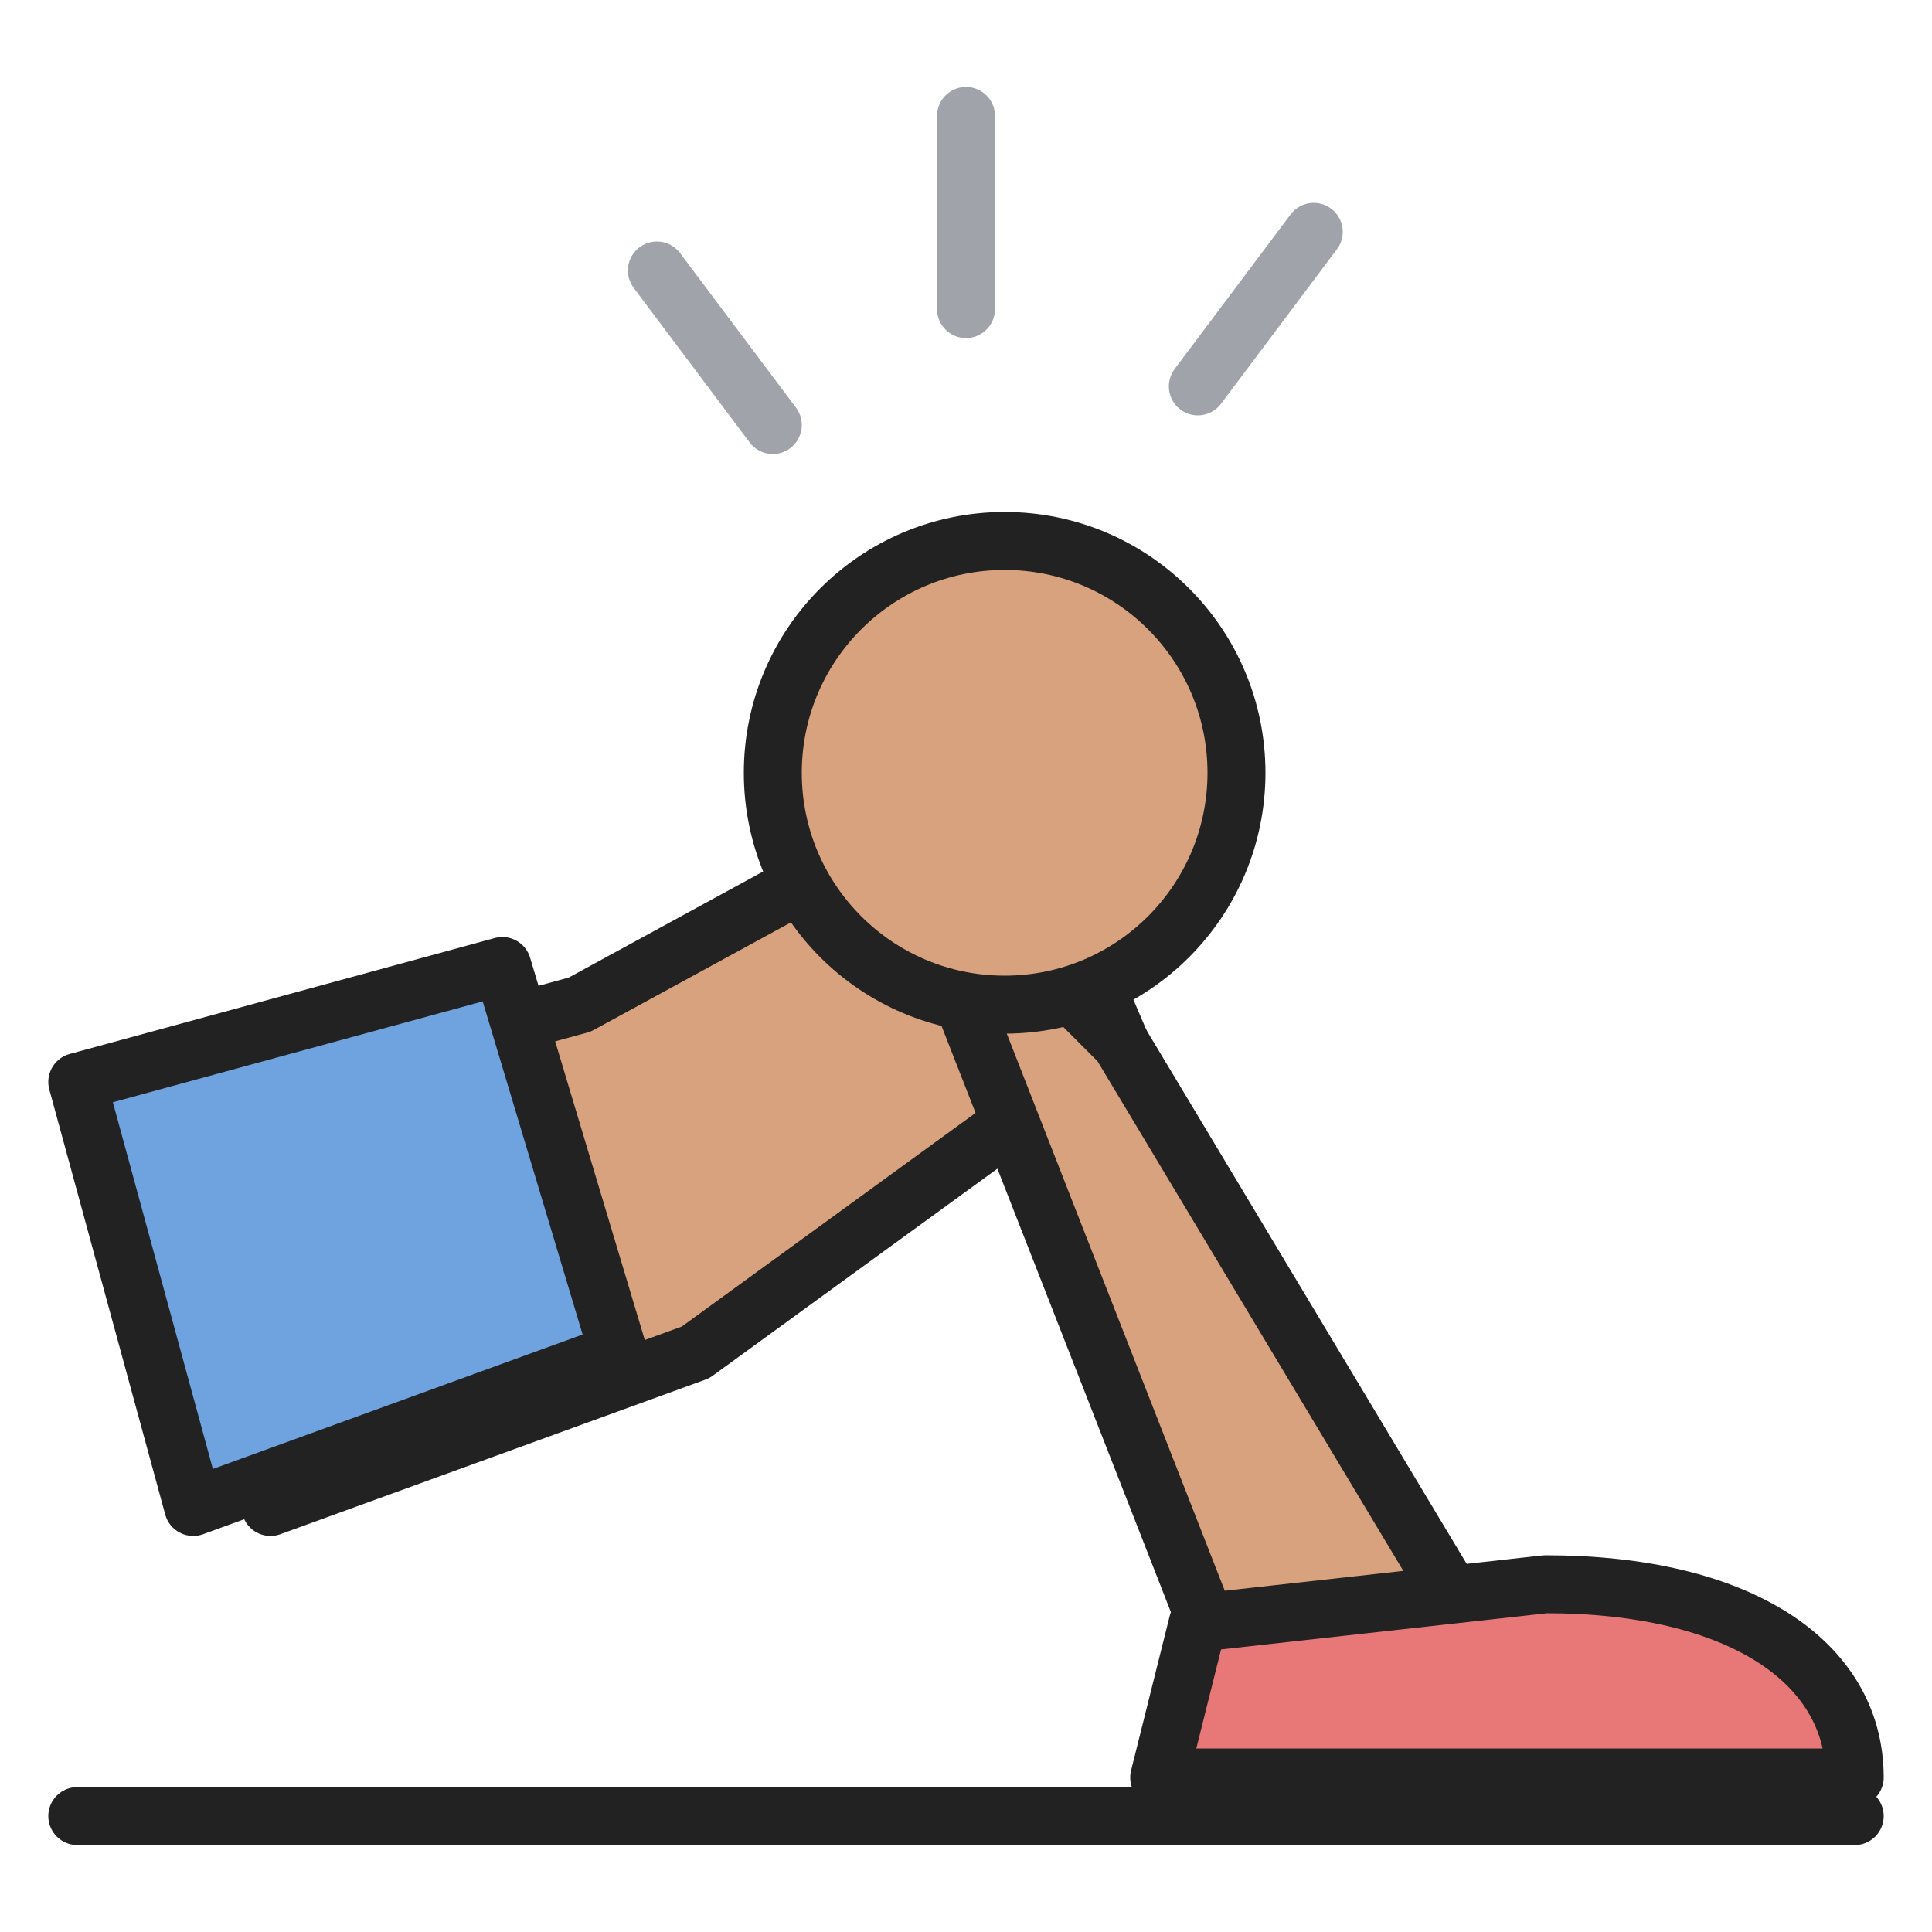
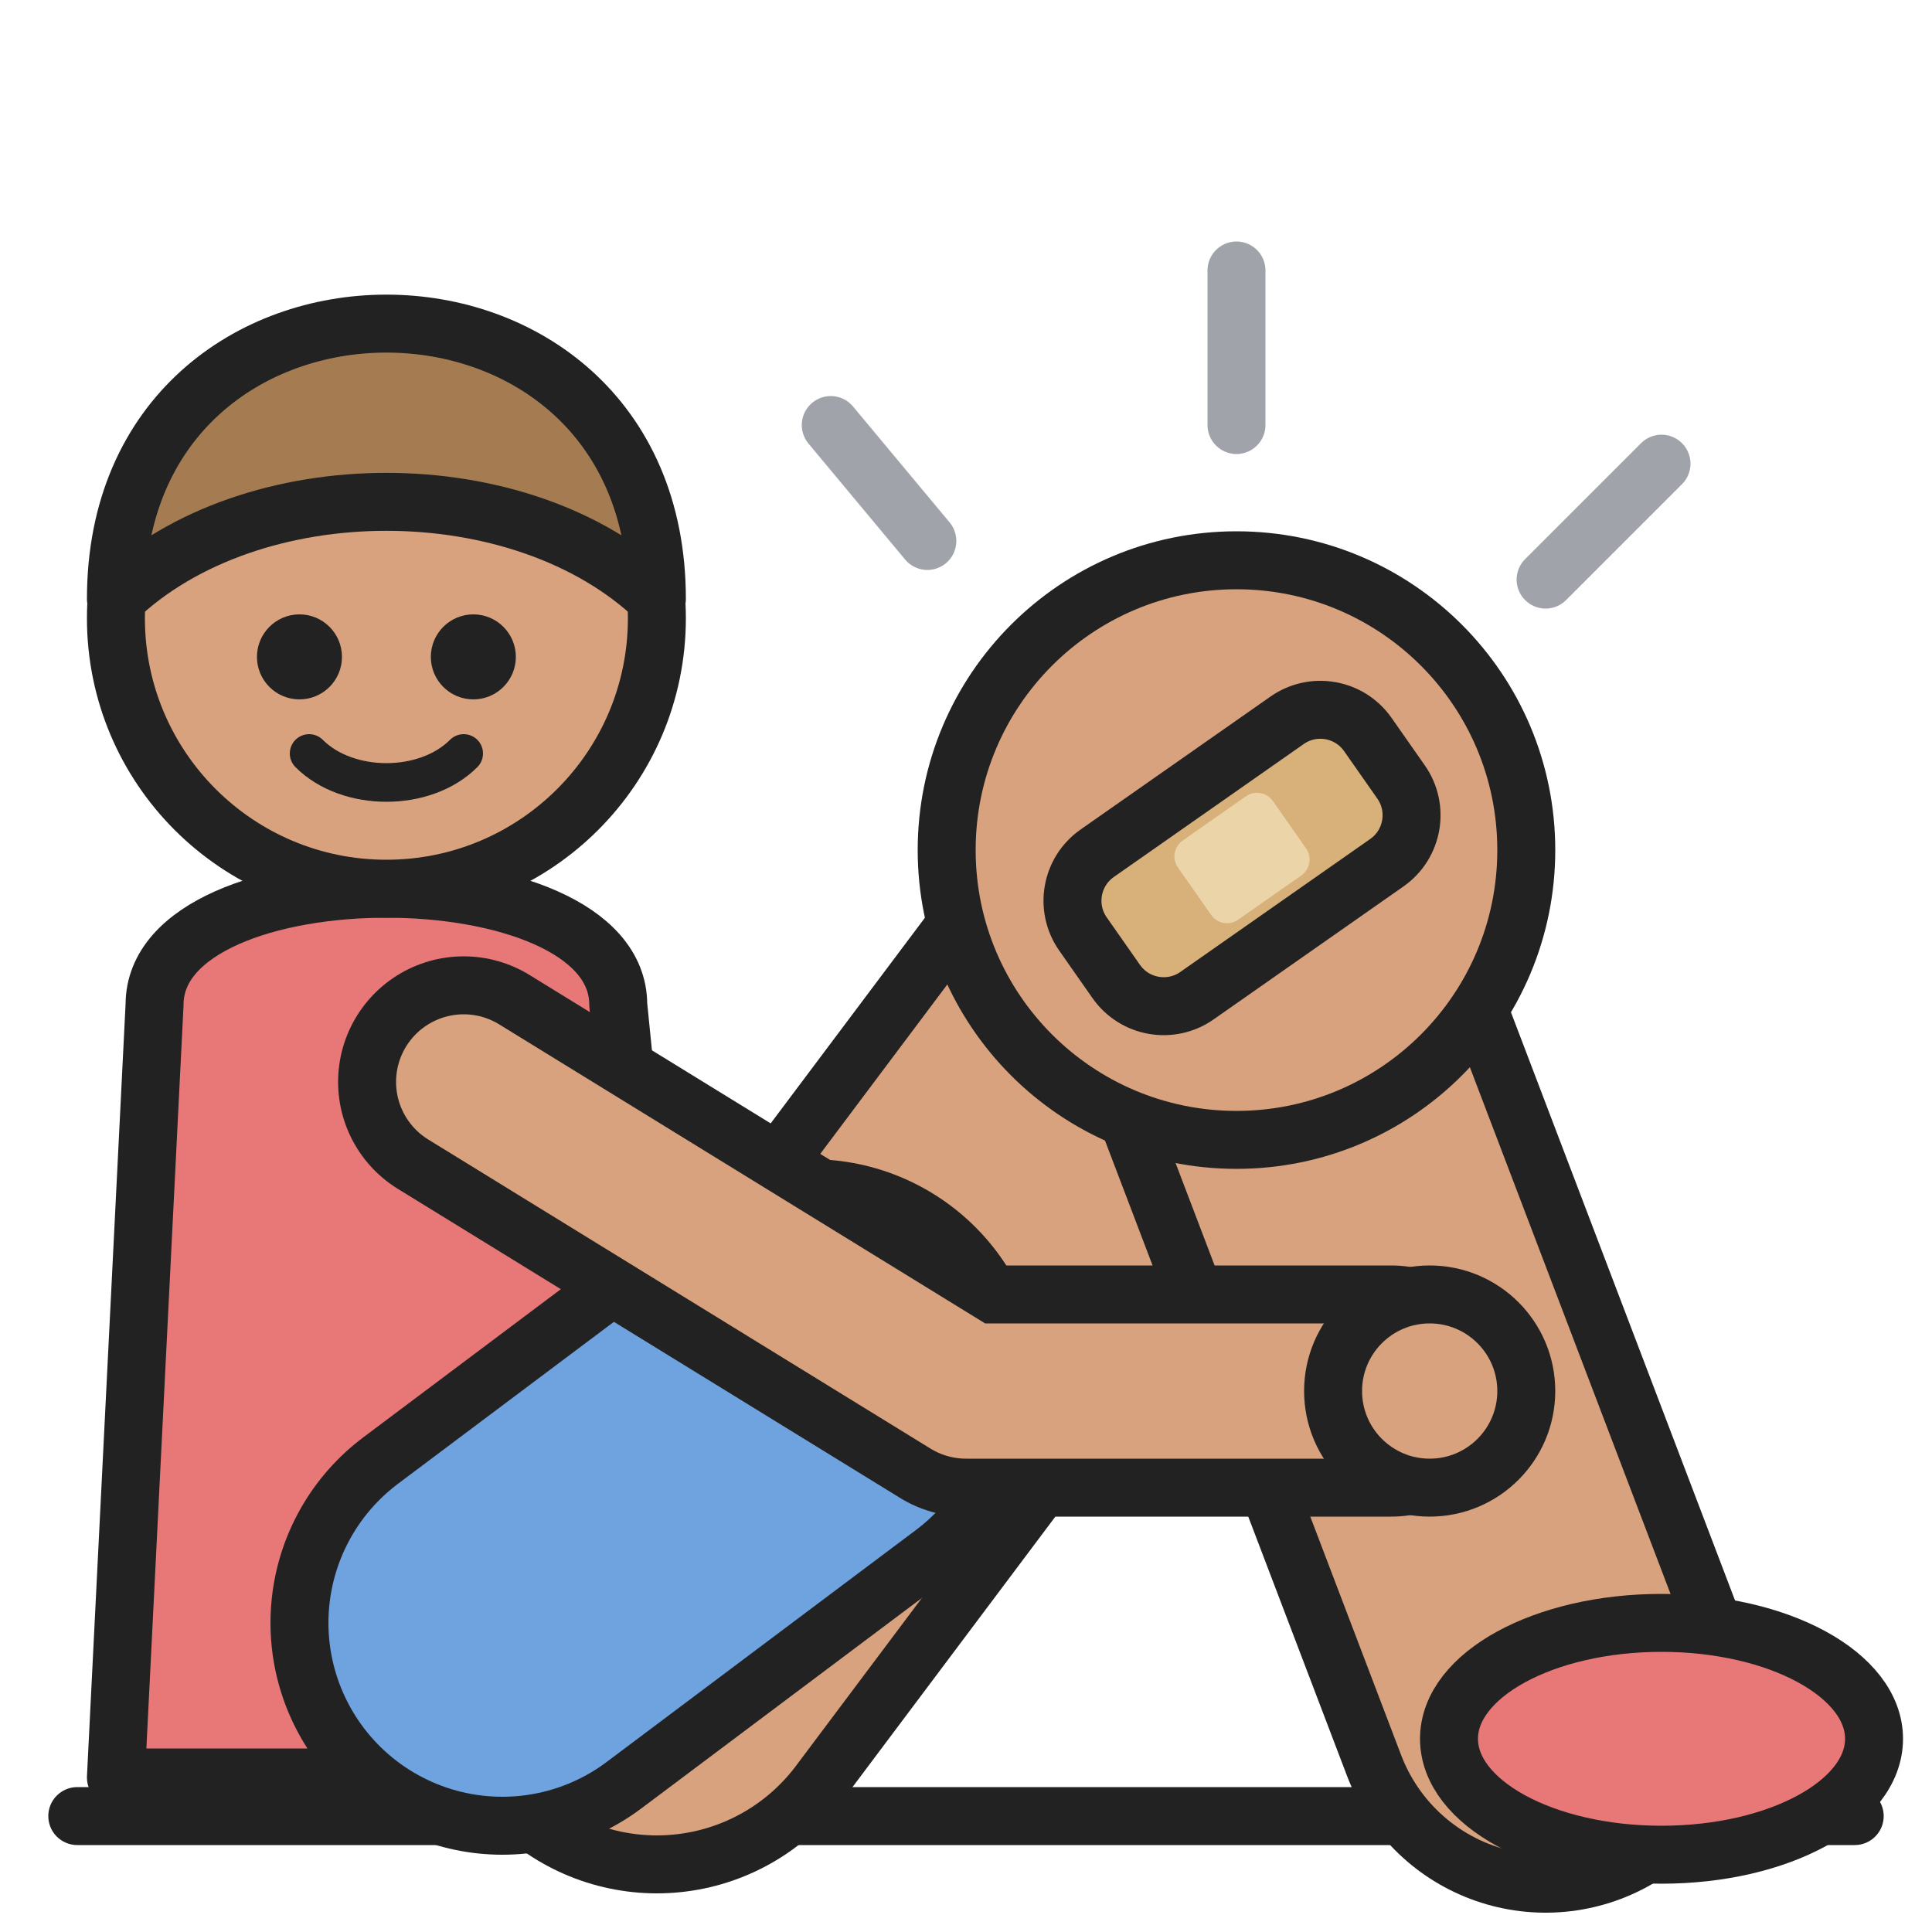
<svg xmlns="http://www.w3.org/2000/svg" viewBox="0 0 100 100">
  <path d="M4 94 L96 94" fill="none" stroke="#222" stroke-width="3" stroke-linecap="round" stroke-linejoin="round" />
-   <path d="M40 22 L34 14 M50 16 L50 6 M62 20 L68 12" fill="none" stroke="#A0A4AA" stroke-width="3" stroke-linecap="round" stroke-linejoin="round" />
-   <path d="M8 58 L30 52 L52 40 L58 54 L36 70 L14 78 Z" fill="#D9A27E" stroke="#222" stroke-width="3" stroke-linejoin="round" stroke-linecap="round" />
-   <path d="M4 56 L26 50 L32 70 L10 78 Z" fill="#6FA3E0" stroke="#222" stroke-width="3" stroke-linejoin="round" stroke-linecap="round" />
-   <path d="M46 42 L58 54 L76 84 L64 88 Z" fill="#D9A27E" stroke="#222" stroke-width="3" stroke-linejoin="round" stroke-linecap="round" />
-   <circle cx="52" cy="40" r="12" fill="#D9A27E" stroke="#222" stroke-width="3" stroke-linejoin="round" stroke-linecap="round" />
-   <path d="M62 84 L80 82 C90 82 96 86 96 92 L60 92 Z" fill="#E87878" stroke="#222" stroke-width="3" stroke-linejoin="round" stroke-linecap="round" />
+   <path d="M64 22 L64 14 M80 30 L86 24 M48 28 L43 22" fill="none" stroke="#A0A4AA" stroke-width="3" stroke-linecap="round" stroke-linejoin="round" />
+   <path d="M8 52 C8 44 32 44 32 52 L36 92 L6 92 Z" fill="#E87878" stroke="#222" stroke-width="3" stroke-linejoin="round" stroke-linecap="round" />
+   <circle cx="20" cy="32" r="14" fill="#D9A27E" stroke="#222" stroke-width="3" stroke-linejoin="round" stroke-linecap="round" />
+   <path d="M6 31 C6 12 34 12 34 31 C27.0 24.3 13.0 24.3 6 31 Z" fill="#A57C52" stroke="#222" stroke-width="3" stroke-linejoin="round" stroke-linecap="round" />
+   <circle cx="15.5" cy="34" r="2.2" fill="#222" />
+   <circle cx="24.5" cy="34" r="2.2" fill="#222" />
+   <path d="M16 39 C18 41 22 41 24 39" fill="none" stroke="#222" stroke-width="2" stroke-linecap="round" stroke-linejoin="round" />
+   <path d="M34 86 L64 46" fill="none" stroke="#222" stroke-width="24" stroke-linecap="round" stroke-linejoin="round" />
+   <path d="M34 86 L64 46" fill="none" stroke="#D9A27E" stroke-width="18" stroke-linecap="round" stroke-linejoin="round" />
+   <path d="M26 84 L42 72" fill="none" stroke="#222" stroke-width="24" stroke-linecap="round" stroke-linejoin="round" />
+   <path d="M26 84 L42 72" fill="none" stroke="#6FA3E0" stroke-width="18" stroke-linecap="round" stroke-linejoin="round" />
+   <path d="M64 46 L80 88" fill="none" stroke="#222" stroke-width="22" stroke-linecap="round" stroke-linejoin="round" />
+   <path d="M64 46 L80 88" fill="none" stroke="#D9A27E" stroke-width="16" stroke-linecap="round" stroke-linejoin="round" />
+   <ellipse cx="86" cy="90" rx="11" ry="6" fill="#E87878" stroke="#222" stroke-width="3" stroke-linejoin="round" stroke-linecap="round" />
+   <circle cx="64" cy="44" r="15" fill="#D9A27E" stroke="#222" stroke-width="3" stroke-linejoin="round" stroke-linecap="round" />
+   <g transform="rotate(-35 64 44)">
+     <rect x="55" y="40" width="18" height="9" rx="3" fill="#D8B07A" stroke="#222" stroke-width="3" stroke-linejoin="round" stroke-linecap="round" />
+     <rect x="61" y="42" width="6" height="5" rx="1" fill="#EBD5A8" />
+   </g>
+   <path d="M24 56 L50 72 L72 72" fill="none" stroke="#222" stroke-width="13" stroke-linecap="round" stroke-linejoin="round" />
+   <path d="M24 56 L50 72 L72 72" fill="none" stroke="#D9A27E" stroke-width="7" stroke-linecap="round" stroke-linejoin="round" />
+   <circle cx="74" cy="72" r="5" fill="#D9A27E" stroke="#222" stroke-width="3" stroke-linejoin="round" stroke-linecap="round" />
</svg>
